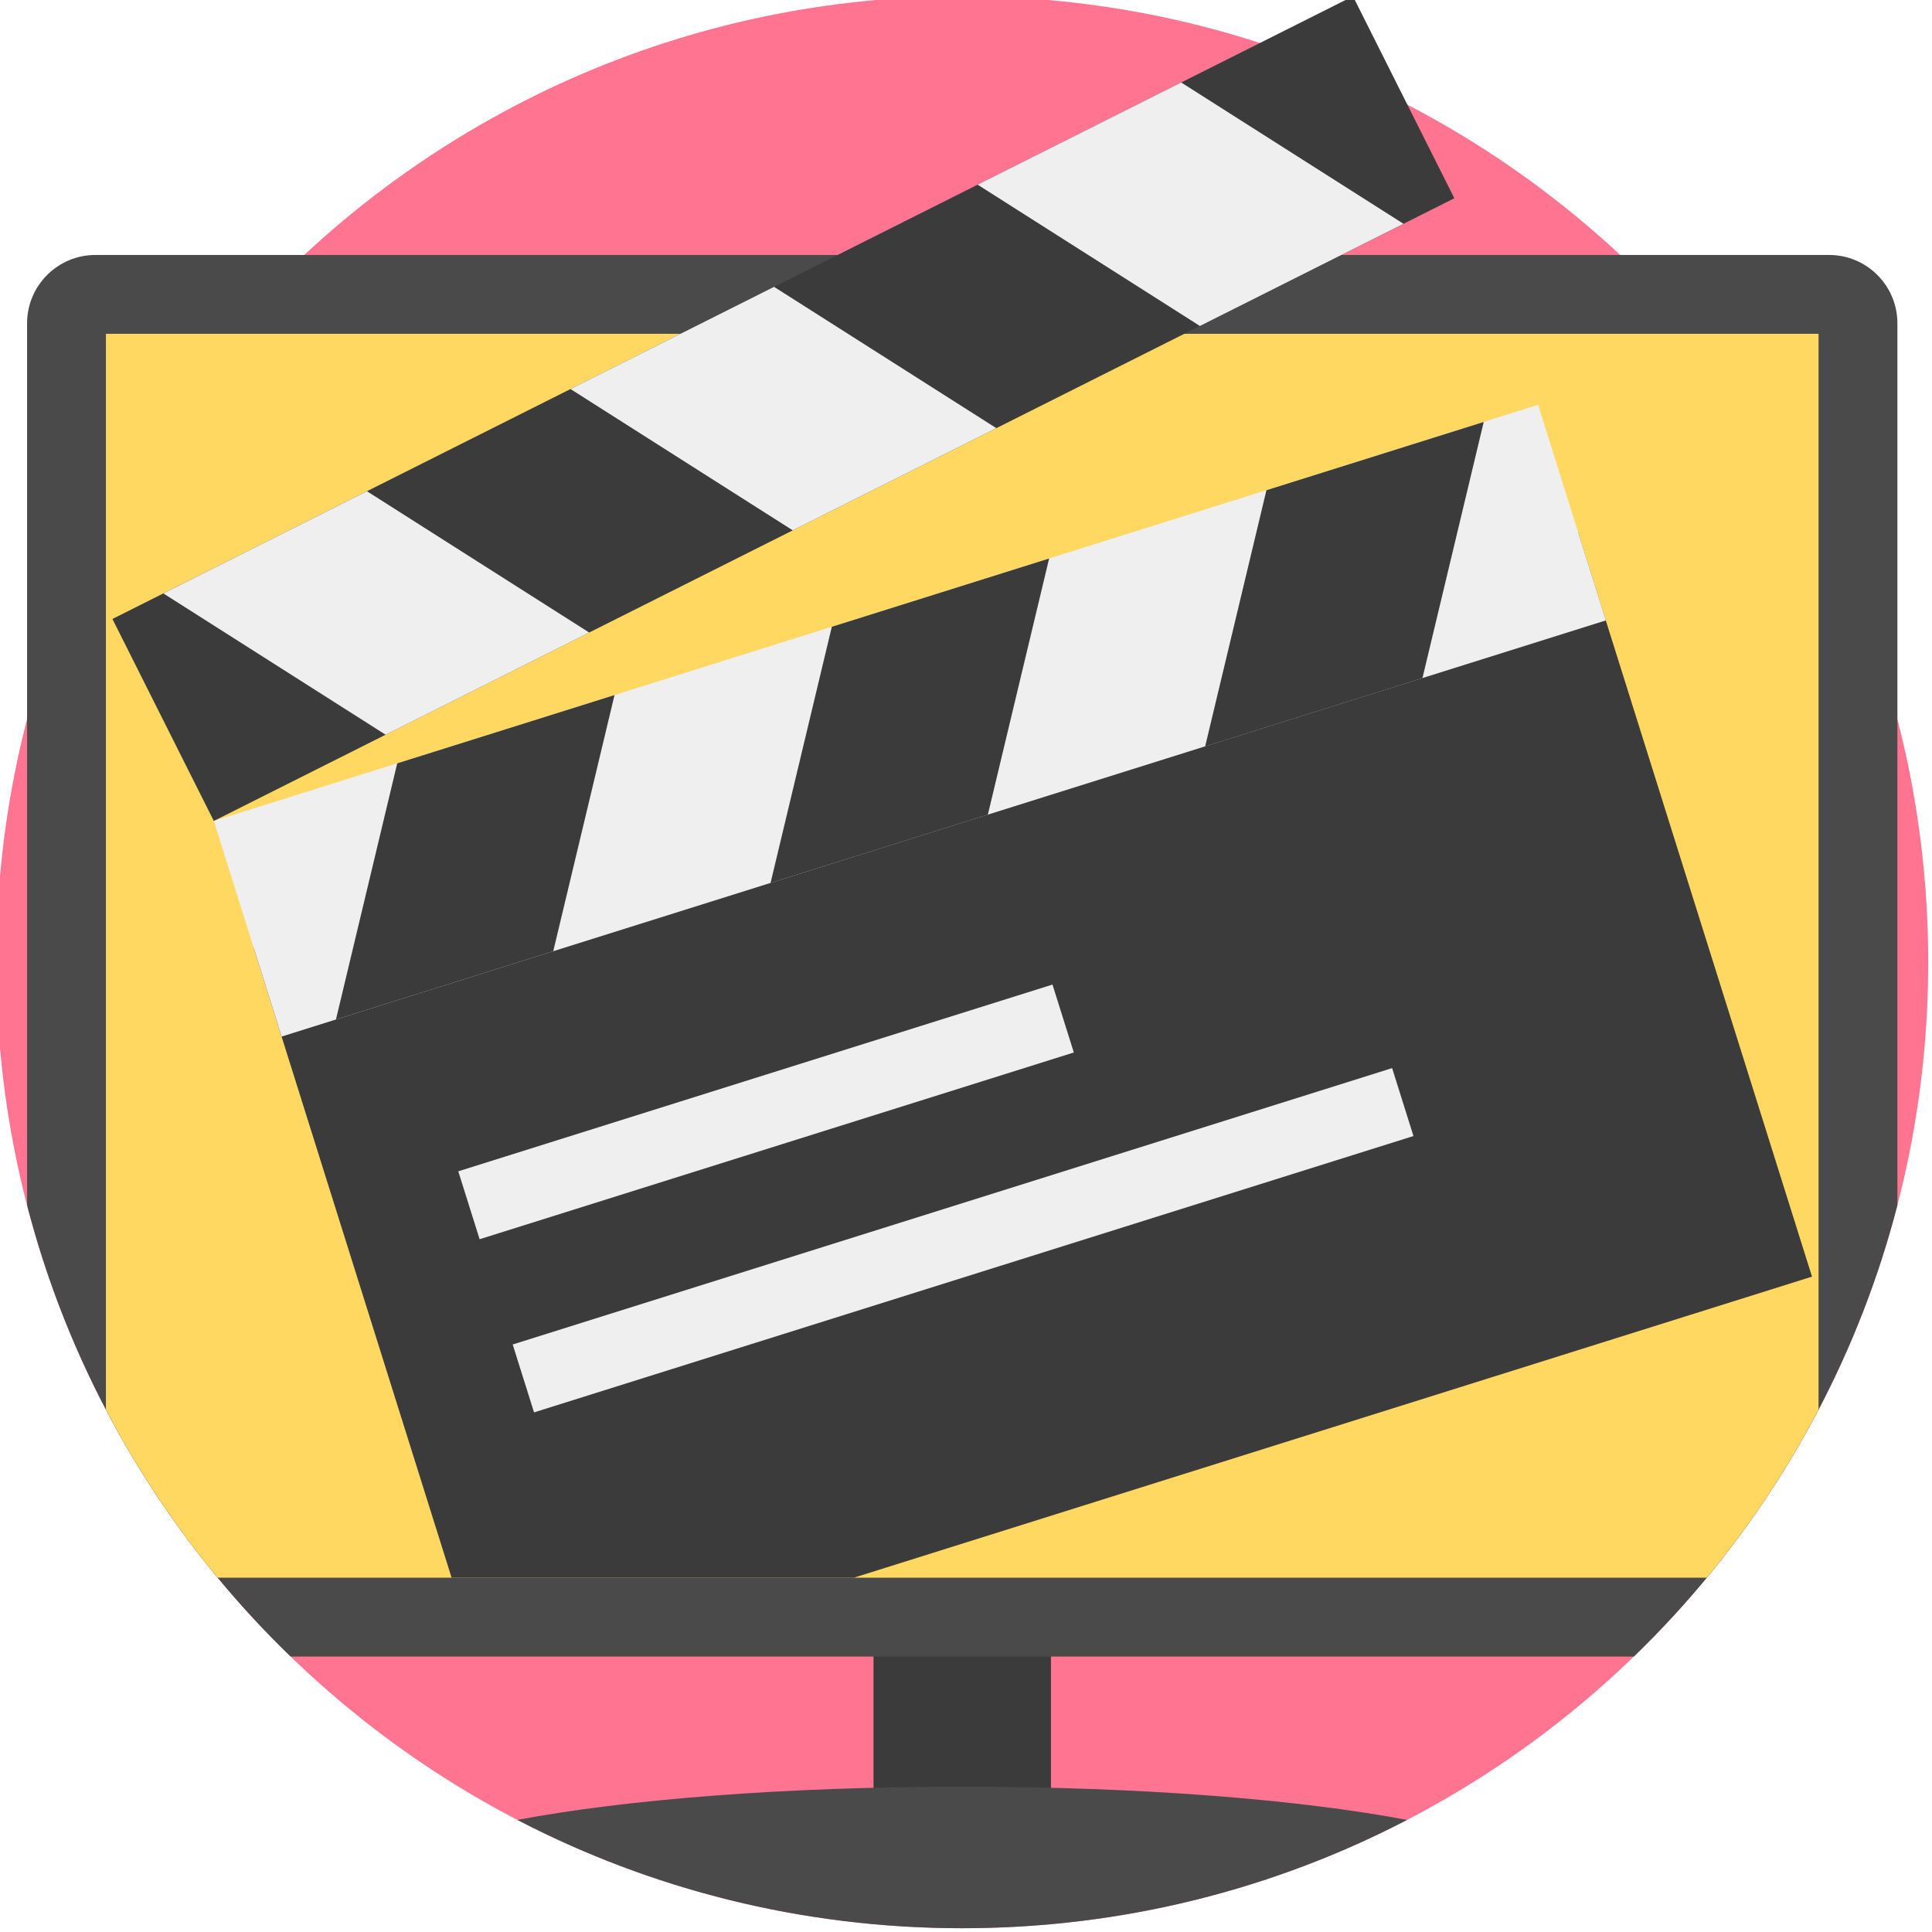
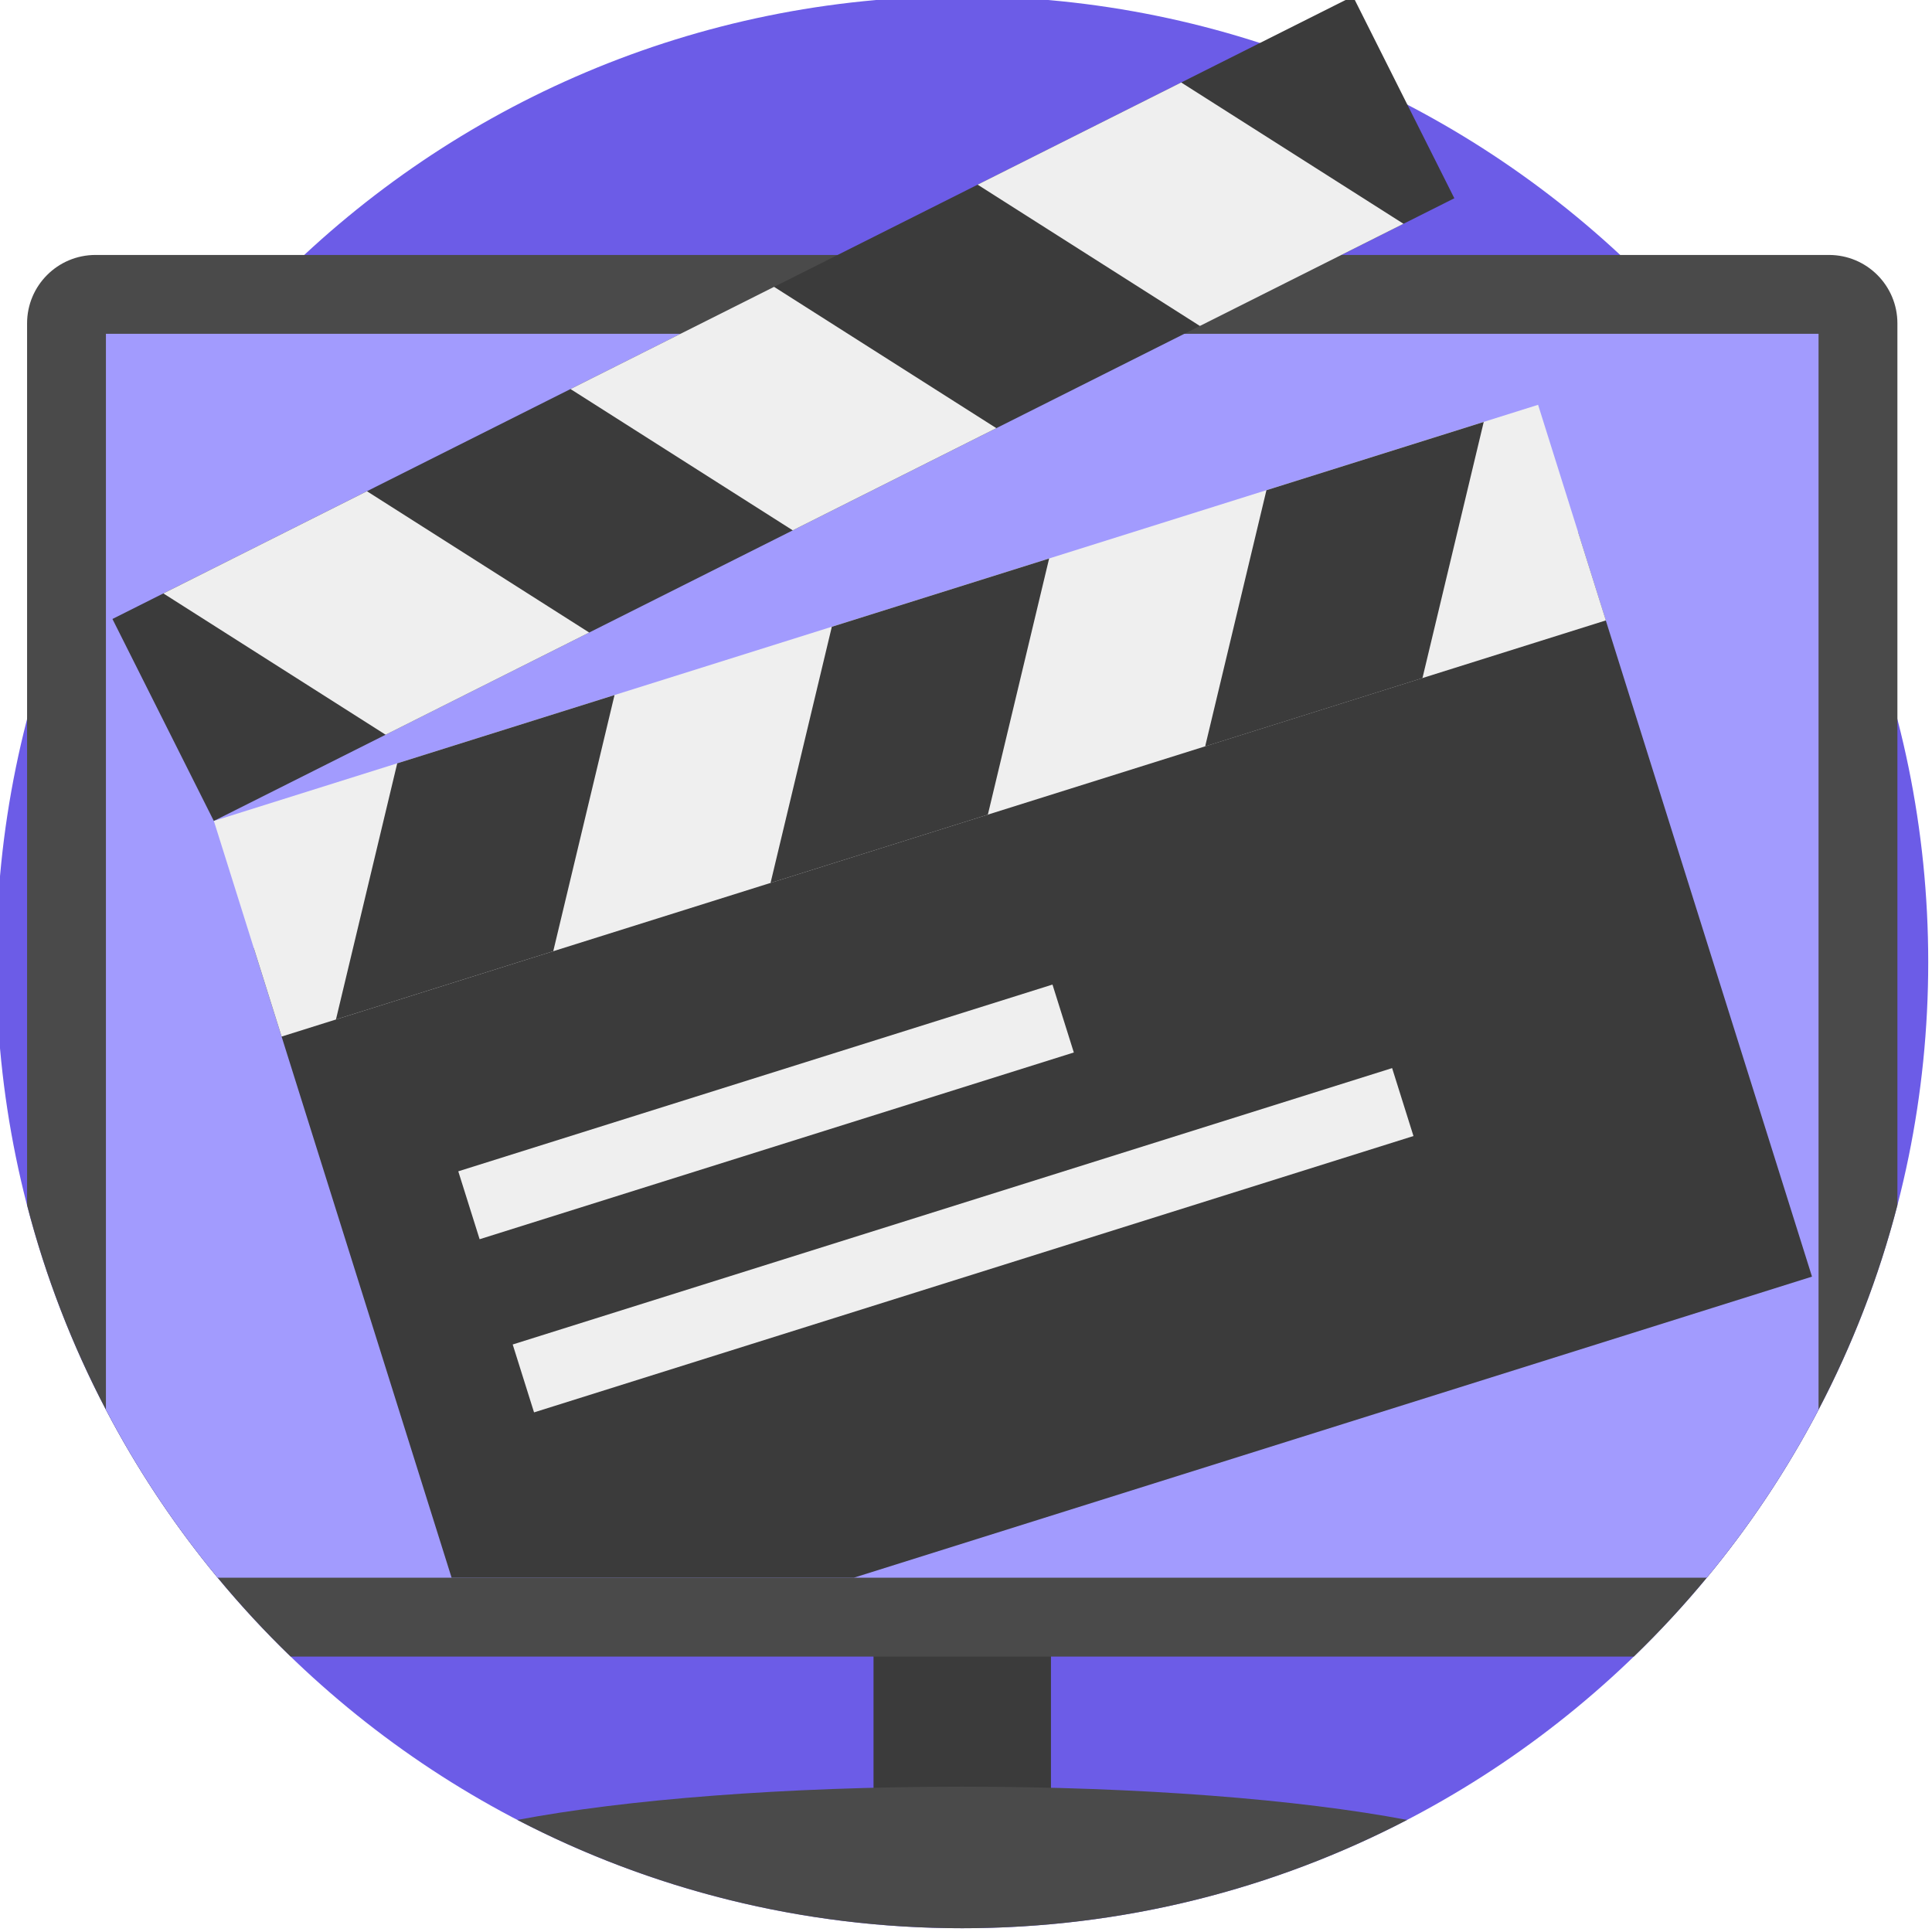
<svg xmlns="http://www.w3.org/2000/svg" viewBox="1 1 512 512">
-   <path d="m512 256c0 141.387-114.613 256-256 256s-256-114.613-256-256 114.613-256 256-256 256 114.613 256 256zm0 0" fill="#ff7591" />
+   <path d="m512 256c0 141.387-114.613 256-256 256s-256-114.613-256-256 114.613-256 256-256 256 114.613 256 256zm0 0" fill="#6c5ce7" />
  <path d="m232.492 430.605h47.02v61.125h-47.02zm0 0" fill="#3b3b3b" />
  <path d="m503.832 86.695v233.68c-4.91 19.016-11.973 37.168-20.898 54.199-8.316 15.902-18.266 30.824-29.613 44.535-6.059 7.324-12.516 14.305-19.34 20.895h-355.953c-6.824-6.59-13.281-13.57-19.344-20.895-11.348-13.711-21.293-28.633-29.613-44.535-8.922-17.031-15.984-35.184-20.895-54.199v-233.68c0-10.012 8.117-18.129 18.129-18.129h459.395c10.016 0 18.133 8.117 18.133 18.129zm0 0" fill="#4a4a4a" />
-   <path d="m482.934 89.465v285.109c-8.316 15.902-18.266 30.824-29.613 44.535h-394.637c-11.348-13.711-21.293-28.633-29.613-44.535v-285.109zm0 0" fill="#ffd861" />
+   <path d="m482.934 89.465v285.109c-8.316 15.902-18.266 30.824-29.613 44.535h-394.637c-11.348-13.711-21.293-28.633-29.613-44.535v-285.109zm0 0" fill="#a29bfe" />
  <path d="m373.887 483.297c-35.285 18.336-75.367 28.703-117.883 28.703-42.52 0-82.602-10.367-117.887-28.703 28.453-5.395 70.719-8.809 117.887-8.809 47.176 0 89.434 3.414 117.883 8.809zm0 0" fill="#4a4a4a" />
  <path d="m30.797 165.035 328.75-165.02 26.867 53.527-328.75 165.02zm0 0" fill="#3b3b3b" />
  <path d="m481.199 339.32-253.93 79.789h-106.59l-52.402-166.801 350.93-110.266zm0 0" fill="#3b3b3b" />
  <g fill="#efefef">
    <path d="m260.082 49.938 53.945-27.082 58.906 37.445-53.949 27.082zm0 0" />
    <path d="m152.188 104.098 53.945-27.082 58.906 37.449-53.949 27.082zm0 0" />
    <path d="m44.293 158.262 53.949-27.082 58.902 37.449-53.949 27.082zm0 0" />
    <path d="m57.676 218.559 350.934-110.281 17.957 57.137-350.934 110.285zm0 0" />
  </g>
  <path d="m320.379 198.801 57.586-18.098 16.238-67.883-57.586 18.094zm0 0" fill="#3b3b3b" />
  <path d="m205.203 234.988 57.586-18.094 16.242-67.887-57.59 18.098zm0 0" fill="#3b3b3b" />
  <path d="m90.031 271.176 57.586-18.094 16.238-67.883-57.586 18.094zm0 0" fill="#3b3b3b" />
  <path d="m122.449 311.41 157.469-49.488 5.656 17.996-157.469 49.488zm0 0" fill="#efefef" />
  <path d="m136.871 357.301 233.055-73.242 5.656 18-233.055 73.238zm0 0" fill="#efefef" />
</svg>
